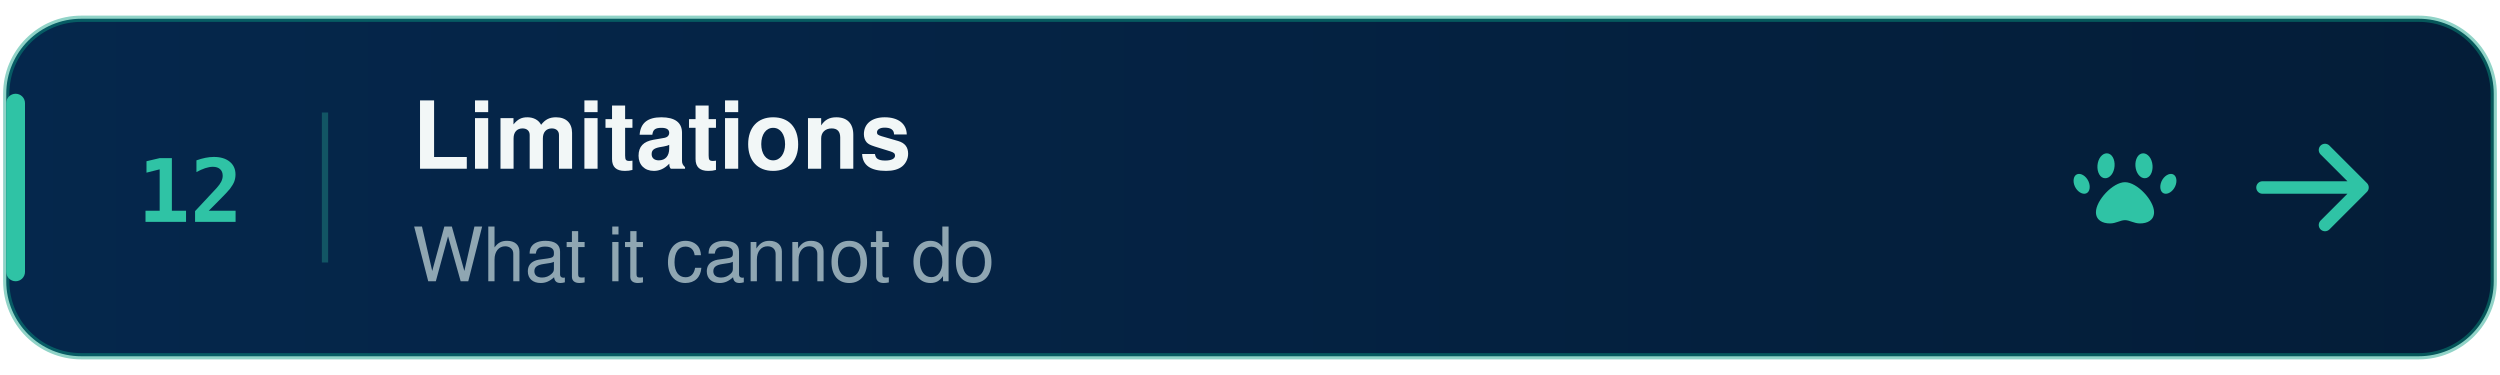
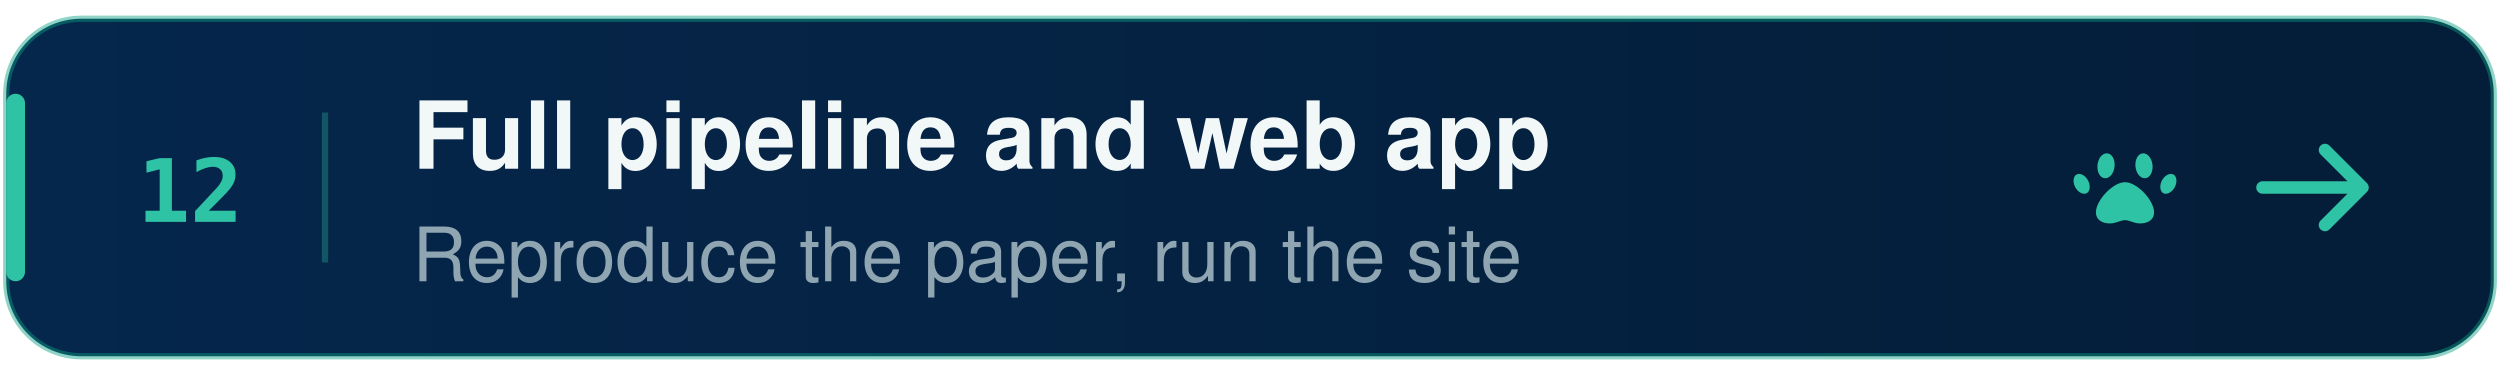
- <svg xmlns="http://www.w3.org/2000/svg" viewBox="0 0 400 60" width="400" height="60" role="img" aria-label="12 Limitations">
+ <svg xmlns="http://www.w3.org/2000/svg" viewBox="0 0 400 60" width="400" height="60" role="img" aria-label="12 Full pipeline and web app">
  <defs>
    <linearGradient id="g" x1="0" y1="0" x2="1" y2="0">
      <stop offset="0" stop-color="#05274C" />
      <stop offset="1" stop-color="#041D38" />
    </linearGradient>
  </defs>
  <style>@media (prefers-reduced-motion: reduce){*{animation:none!important}}.card{animation:rise .6s cubic-bezier(.2,.8,.2,1) 0.55s both}@keyframes rise{from{opacity:0;transform:translateY(6px)}to{opacity:1;transform:none}}.arrow{animation:nudge 1.8s ease-in-out 1.35s infinite alternate}@keyframes nudge{from{transform:translateX(0)}to{transform:translateX(4px)}}.paw{animation:paw 2.4s ease-in-out 1.55s infinite alternate}@keyframes paw{from{opacity:.35}to{opacity:.9}}</style>
  <g class="card">
    <rect x="1" y="3" width="398" height="54" rx="12" fill="url(#g)" stroke="#0A9E84" stroke-opacity=".45" />
    <rect x="1" y="15" width="3" height="30" rx="1.5" fill="#2FC3A5" />
    <text x="22" y="35.5" font-family="'IBM Plex Mono', ui-monospace, SFMono-Regular, Menlo, Consolas, monospace" font-size="14" font-weight="600" fill="#2FC3A5">12</text>
    <path d="M52 18V42" stroke="#2FC3A5" stroke-opacity=".3" />
-     <text x="66" y="27" font-family="Manrope, -apple-system, 'Segoe UI', Helvetica, Arial, sans-serif" font-size="15" font-weight="700" fill="#F2F7F7">Limitations</text>
-     <text x="66" y="45" font-family="Manrope, -apple-system, 'Segoe UI', Helvetica, Arial, sans-serif" font-size="12" fill="#8FA6B2">What it cannot do</text>
+     <text x="66" y="27" font-family="Manrope, -apple-system, 'Segoe UI', Helvetica, Arial, sans-serif" font-size="15" font-weight="700" fill="#F2F7F7">Full pipeline and web app</text>
+     <text x="66" y="45" font-family="Manrope, -apple-system, 'Segoe UI', Helvetica, Arial, sans-serif" font-size="12" fill="#8FA6B2">Reproduce the paper, run the site</text>
    <g class="paw">
      <path d="M0 4.2c-2.6 0-6.2 3.9-6.2 6.4 0 1.7 1.4 2.4 3 2.4 1.3 0 2.2-.7 3.2-.7s1.9.7 3.2.7c1.6 0 3-.7 3-2.4 0-2.5-3.6-6.4-6.2-6.4zM-4.6 3.3c1 .3 2-.6 2.3-2s-.2-2.9-1.2-3.2-2 .6-2.3 2 .2 2.9 1.2 3.2zM4.6 3.3c1-.3 1.5-1.8 1.2-3.2s-1.3-2.3-2.3-2-1.5 1.8-1.2 3.2 1.3 2.3 2.3 2zM-8.3 6.6c.8-.3 1-1.5.5-2.6s-1.6-1.8-2.4-1.5-1 1.5-.5 2.6 1.6 1.8 2.4 1.5zM8.3 6.6c.8.3 1.9-.4 2.4-1.5s.3-2.3-.5-2.6-1.9.4-2.4 1.5-.3 2.3.5 2.6z" transform="translate(340 26) scale(.75)" fill="#2FC3A5" />
    </g>
    <g class="arrow">
      <path d="M362 30H378M372 24L378 30L372 36" fill="none" stroke="#2FC3A5" stroke-width="2" stroke-linecap="round" stroke-linejoin="round" />
    </g>
  </g>
</svg>
